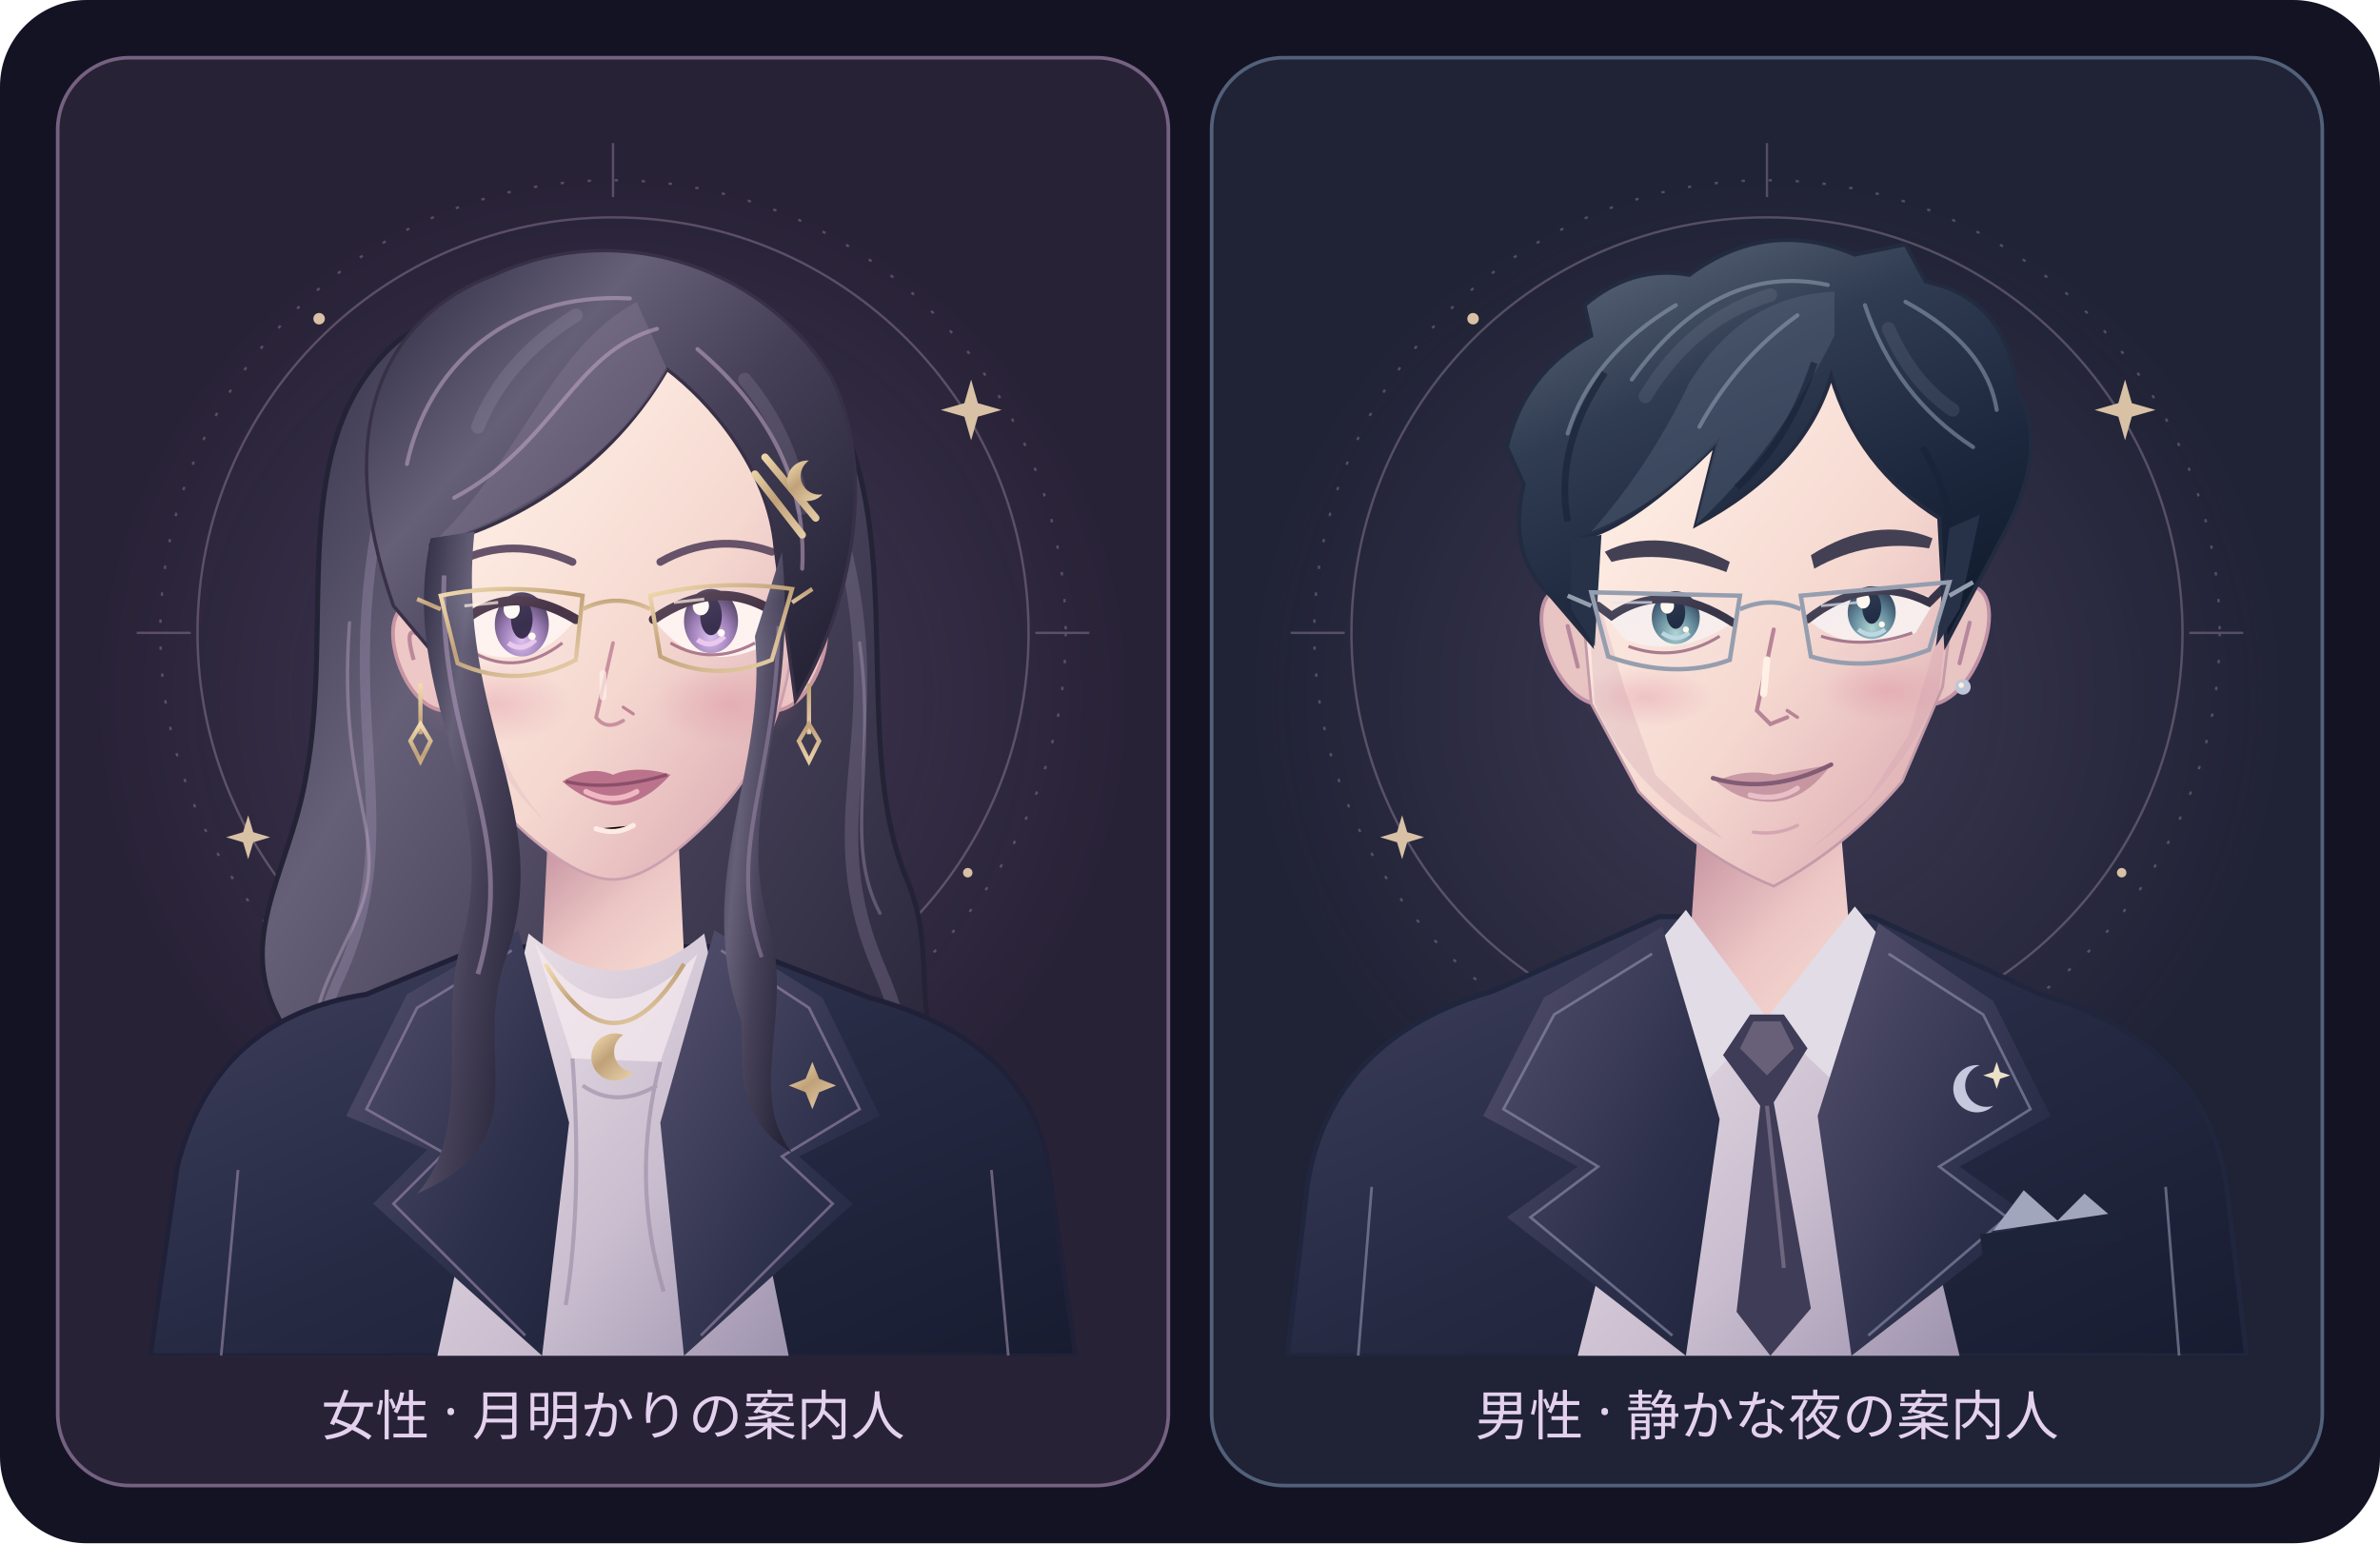
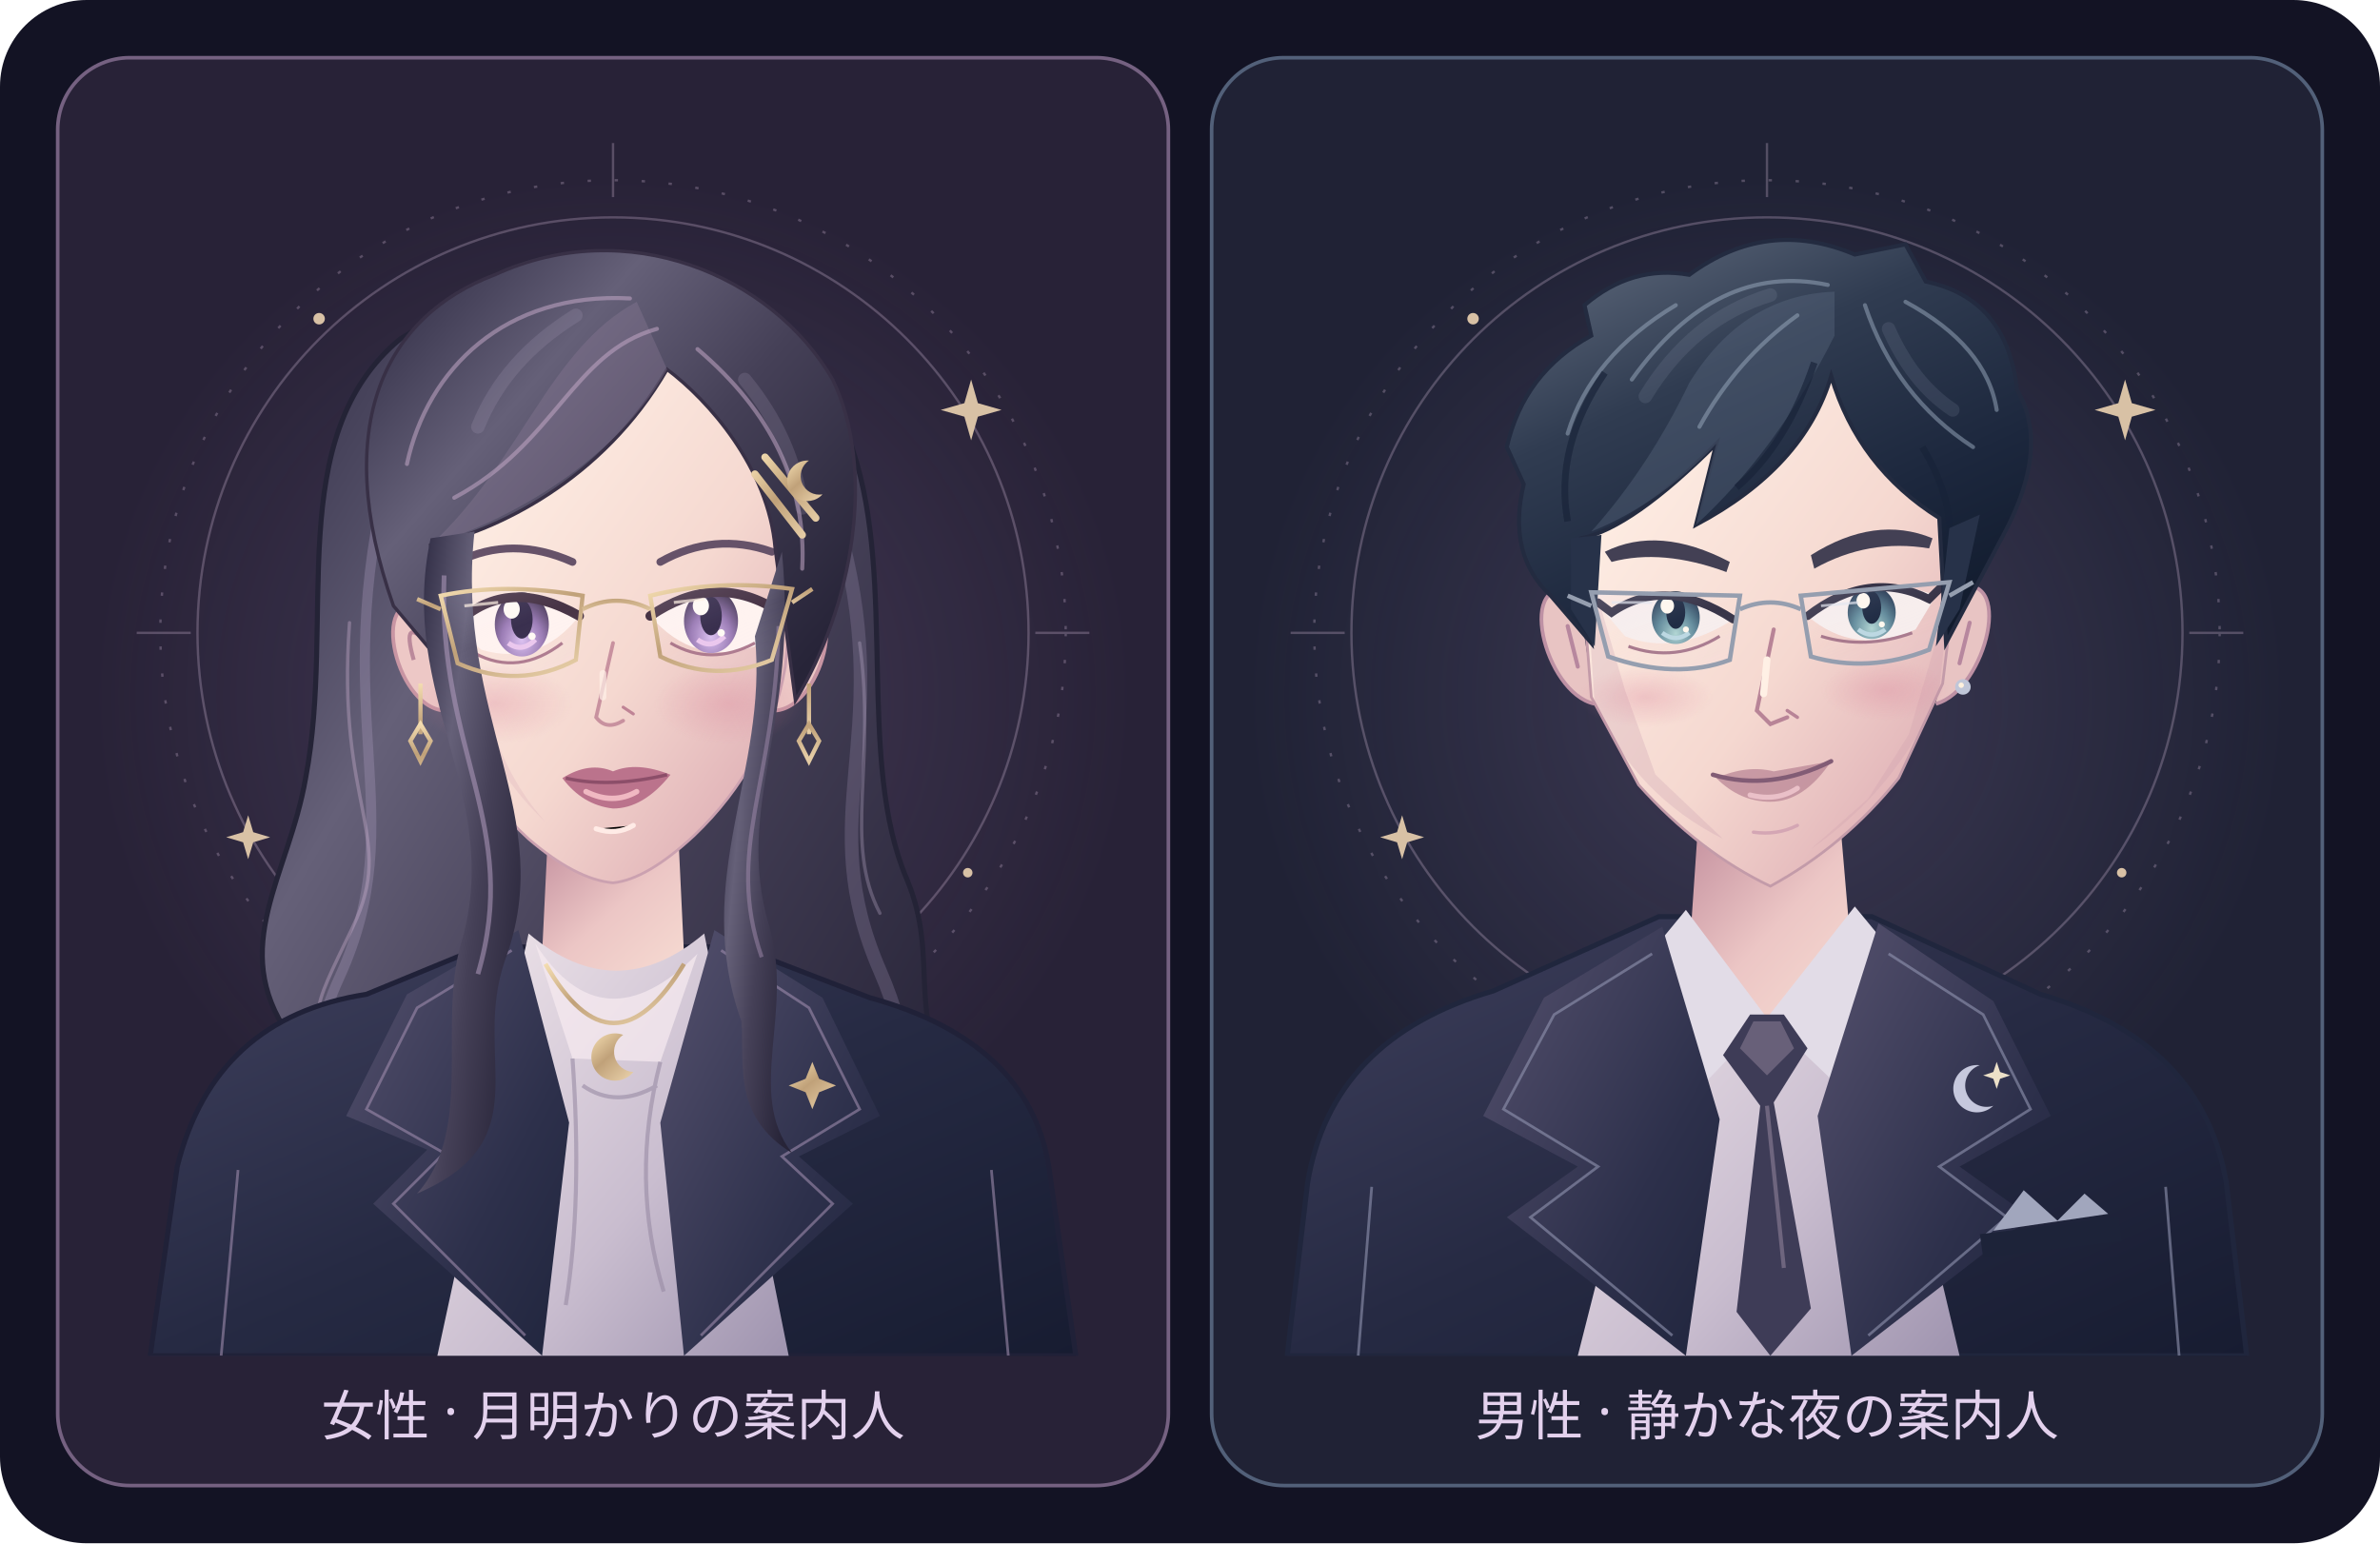
<svg xmlns="http://www.w3.org/2000/svg" width="660" height="428" viewBox="0 0 660 428" role="img" aria-label="ユメタンの新しい女性と男性のキャラクター">
  <style>.only-man{display:none}.man .only-woman{display:none}.man .only-man{display:block}</style>
  <defs>
    <linearGradient id="portrait-skin" x1=".1" y1=".2" x2=".85" y2="1">
      <stop stop-color="#fff0e6" />
      <stop offset=".55" stop-color="#f5d8d0" />
      <stop offset="1" stop-color="#dba9b1" />
    </linearGradient>
    <linearGradient id="portrait-neck" x2=".7" y2="1">
      <stop stop-color="#bd8798" />
      <stop offset=".6" stop-color="#ecc6c5" />
      <stop offset="1" stop-color="#f5d8d0" />
    </linearGradient>
    <linearGradient id="portrait-hair-w" x1="0" y1="0" x2="1" y2=".8">
      <stop stop-color="#29263e" />
      <stop offset=".35" stop-color="#656078" />
      <stop offset=".62" stop-color="#454057" />
      <stop offset="1" stop-color="#272438" />
    </linearGradient>
    <linearGradient id="portrait-hair-m" x1=".2" y1="0" x2=".8" y2="1">
      <stop stop-color="#596477" />
      <stop offset=".32" stop-color="#303c51" />
      <stop offset=".7" stop-color="#1c273d" />
      <stop offset="1" stop-color="#111b2d" />
    </linearGradient>
    <linearGradient id="portrait-jacket" x1="0" y1="0" x2="1" y2="1">
      <stop stop-color="#3f405d" />
      <stop offset=".5" stop-color="#262a43" />
      <stop offset="1" stop-color="#171c31" />
    </linearGradient>
    <linearGradient id="portrait-lapel" x1="0" y1="0" x2="1" y2="1">
      <stop stop-color="#55516e" />
      <stop offset=".65" stop-color="#2d304b" />
      <stop offset="1" stop-color="#20253d" />
    </linearGradient>
    <linearGradient id="portrait-silk" x1="0" y1="0" x2="1" y2="1">
      <stop stop-color="#f0e6eb" />
      <stop offset=".6" stop-color="#c9bdcf" />
      <stop offset="1" stop-color="#9f94af" />
    </linearGradient>
    <linearGradient id="portrait-gold" x1="0" y1="0" x2=".8" y2="1">
      <stop stop-color="#f4ddb1" />
      <stop offset=".5" stop-color="#c0a179" />
      <stop offset="1" stop-color="#e4cba4" />
    </linearGradient>
    <radialGradient id="portrait-iris-w" cx=".5" cy=".75" r=".85">
      <stop stop-color="#dbc0f0" />
      <stop offset=".45" stop-color="#9b7cb5" />
      <stop offset=".8" stop-color="#514161" />
      <stop offset="1" stop-color="#29283d" />
    </radialGradient>
    <radialGradient id="portrait-iris-m" cx=".5" cy=".8" r=".85">
      <stop stop-color="#b1d5d3" />
      <stop offset=".45" stop-color="#668e9e" />
      <stop offset=".8" stop-color="#354b63" />
      <stop offset="1" stop-color="#1a2941" />
    </radialGradient>
    <radialGradient id="portrait-blush">
      <stop stop-color="#d9849b" stop-opacity=".32" />
      <stop offset="1" stop-color="#d9849b" stop-opacity="0" />
    </radialGradient>
    <radialGradient id="portrait-halo">
      <stop stop-color="#bda2dd" stop-opacity=".19" />
      <stop offset="1" stop-color="#bda2dd" stop-opacity="0" />
    </radialGradient>
    <linearGradient id="portrait-lens" x2=".7" y2="1">
      <stop stop-color="#ece8ff" stop-opacity=".16" />
      <stop offset=".55" stop-color="#ece8ff" stop-opacity="0" />
      <stop offset="1" stop-color="#ece8ff" stop-opacity=".07" />
    </linearGradient>
  </defs>
  <rect width="660" height="428" rx="24" fill="#131324" />
  <rect x="16" y="16" width="308" height="396" rx="20" fill="#282237" stroke="#756181" />
  <rect x="336" y="16" width="308" height="396" rx="20" fill="#202235" stroke="#526079" />
  <svg x="20" y="20" width="300" height="356" class="chara-svg" viewBox="0 0 320 380" aria-hidden="true">
    <circle cx="160" cy="185" r="153" fill="url(#portrait-halo)" />
    <g fill="none" stroke="#d6bddb" stroke-width=".7" opacity=".28">
      <circle cx="160" cy="166" r="123" />
      <circle cx="160" cy="166" r="134" stroke-dasharray="1 7" />
      <path d="M160 21v16M19 166h16m250 0h16" />
    </g>
    <g fill="#d8c1a5">
      <path d="m266 91 2 7 7 2-7 2-2 7-2-7-7-2 7-2Z" />
      <path d="m52 220 1.5 5 5 1.5-5 1.5-1.5 5-1.5-5-5-1.5 5-1.5Z" />
      <circle cx="73" cy="73" r="1.7" />
      <circle cx="265" cy="237" r="1.4" />
    </g>
    <g class="only-woman">
      <path d="M97 79C62 108 78 162 69 209 64 238 46 259 64 285 75 300 62 330 50 347 90 363 107 343 119 329L207 338C254 358 277 331 262 305 246 278 257 263 247 239 232 204 244 151 231 112 219 68 172 44 133 57Z" fill="url(#portrait-hair-w)" stroke="#242336" stroke-width="1.5" />
      <g fill="none" stroke-linecap="round">
        <path d="M94 116C75 191 101 220 79 268S102 312 78 342" stroke="#a293b5" stroke-width="3" opacity=".36" />
        <path d="M82 163C78 218 96 226 83 253S69 280 82 294" stroke="#d0b4d4" opacity=".35" />
        <path d="M228 139C243 198 219 220 239 266S229 312 248 332" stroke="#8e80a2" stroke-width="4" opacity=".32" />
        <path d="M233 169C238 205 228 228 239 249" stroke="#c7b4d4" opacity=".3" />
      </g>
      <path d="M121 259 87 273Q42 280 31 324L23 380H297L289 324Q283 287 236 274L197 259Z" fill="url(#portrait-jacket)" stroke="#202138" stroke-width="1.5" />
      <path d="M141 220 139 261Q156 285 181 261L179 219Z" fill="url(#portrait-neck)" />
      <path d="M135 255Q161 277 187 255L212 380H108Z" fill="url(#portrait-silk)" />
      <path d="M137 258Q157 289 185 261L174 293 148 292Z" fill="#f6eaf0" opacity=".72" />
      <g fill="none" stroke="#978aa4" stroke-width="1.2" opacity=".6">
        <path d="M148 292q3 42-2 73M174 293q-9 35 1 68M151 300q10 7 22 0" />
      </g>
      <path d="M132 254 99 273 81 309 105 319 89 335 139 380 147 311Z" fill="url(#portrait-lapel)" />
      <path d="M190 254 222 274 239 309 215 321 231 335 181 380 174 311Z" fill="url(#portrait-lapel)" />
      <g fill="none" stroke="#9d8bac" stroke-width=".8" opacity=".6">
        <path d="m130 260-28 17-15 30 23 13-15 15 39 39M192 260l26 17 15 30-23 14 15 14-39 39M49 325l-5 55M272 325l5 55" />
      </g>
      <path d="M140 264Q160 299 181 264" fill="none" stroke="url(#portrait-gold)" stroke-width="1.3" />
      <path d="M163 285a7 7 0 1 0 3 11 6 6 0 0 1-3-11Z" fill="url(#portrait-gold)" />
      <path d="m219 293 2 5 5 2-5 2-2 5-2-5-5-2 5-2Z" fill="url(#portrait-gold)" />
      <path d="M106 159C87 150 95 188 110 189M212 159C231 150 223 188 208 189" fill="#edc8c6" stroke="#c895a3" stroke-width="1.1" />
      <path d="M106 170q-9-10-5 4m111-4q9-10 5 4" fill="none" stroke="#bb899b" stroke-width="1.2" />
-       <path d="M105 123Q109 76 160 76 213 76 217 127L212 177Q207 205 185 225 170 239 160 239 150 239 135 226 111 205 107 177Z" fill="url(#portrait-skin)" stroke="#cba1b0" stroke-width=".8" />
+       <path d="M106 122Q111 74 160 74 210 74 216 124L211 176Q206 205 184 226 170 239 160 240 149 239 135 227 112 206 108 176Z" fill="url(#portrait-skin)" stroke="#cba1b0" stroke-width=".8" />
      <path d="M107 136Q110 194 140 222 124 204 121 178Z" fill="#c998ad" opacity=".18" />
      <ellipse cx="125" cy="187" rx="23" ry="12" fill="url(#portrait-blush)" />
      <ellipse cx="194" cy="187" rx="22" ry="12" fill="url(#portrait-blush)" />
      <path class="brow" d="M114 145Q130 137 148 145" fill="none" stroke="#665269" stroke-width="2.3" stroke-linecap="round" />
      <path class="brow" d="M174 145Q190 136 207 142" fill="none" stroke="#665269" stroke-width="2.3" stroke-linecap="round" />
      <g class="eyes">
-         <path d="M112 164Q128 150 149 162 137 177 121 172Z" fill="#fff3f0" />
-         <path d="M172 162Q191 149 209 160L202 171Q184 178 172 162Z" fill="#fff3f0" />
+         <path d="M112 163Q129 149 150 161 138 176 121 171Z" fill="#fff3f0" />
+         <path d="M171 161Q190 148 209 159L202 170Q184 176 171 161Z" fill="#fff3f0" />
        <ellipse cx="133" cy="163.5" rx="8" ry="9.5" fill="url(#portrait-iris-w)" />
        <ellipse cx="189" cy="162.5" rx="8" ry="9.5" fill="url(#portrait-iris-w)" />
        <ellipse cx="133" cy="162" rx="3.2" ry="5.7" fill="#392f4e" />
        <ellipse cx="189" cy="161" rx="3.2" ry="5.7" fill="#392f4e" />
        <path d="M129 169q4 3 8-1m48 0q4 3 8-1" fill="none" stroke="#ebc7ee" stroke-width="1.5" />
        <g fill="#fffaf4">
          <ellipse cx="130" cy="159" rx="2.4" ry="2.8" />
          <ellipse cx="186" cy="158" rx="2.4" ry="2.8" />
          <circle cx="136" cy="167" r="1.1" />
          <circle cx="192" cy="166" r="1.1" />
        </g>
-         <path d="M109 159 114 164Q129 150 149 162M172 162Q191 149 208 160L212 155" fill="none" stroke="#473345" stroke-width="2.8" stroke-linecap="round" />
+         <path d="M109 158 114 163Q129 149 150 161M171 161Q190 148 208 159L212 154" fill="none" stroke="#473345" stroke-width="2.8" stroke-linecap="round" />
+         <path d="m113 159-4-5m98 3 5-6" stroke="#473345" stroke-width="1.3" stroke-linecap="round" />
        <path d="m112 161-3-6m98 4 4-7" stroke="#473345" stroke-width="1.6" stroke-linecap="round" />
        <path d="M119 172q13 7 26-3m32 0q12 7 25 0" fill="none" stroke="#ac788c" stroke-width=".9" />
      </g>
      <path d="M160 169 155 191q3 4 8 1" fill="none" stroke="#c8919f" stroke-width="1.1" stroke-linecap="round" />
      <path d="m163 188 3 2" stroke="#bf8395" stroke-width=".9" stroke-linecap="round" />
      <path d="M157 178v7" stroke="#fff1e8" stroke-width="2" stroke-linecap="round" opacity=".7" />
      <g class="mouth">
-         <path d="M145 210Q153 205 160 208 167 205 177 208 169 217 160 217 152 216 145 210Z" fill="#bb738c" />
-         <path d="M146 210Q159 213 176 208" fill="none" stroke="#8c4e69" stroke-width="1" />
+         <path d="M145 209Q153 204 160 207 167 204 177 208 169 218 160 218 151 217 145 209Z" fill="#bb738c" />
+         <path d="M146 209Q159 212 176 208" fill="none" stroke="#8c4e69" stroke-width="1" />
        <path d="M152 213q8 4 15 0" fill="none" stroke="#f0b9c2" stroke-width="1.6" stroke-linecap="round" />
      </g>
      <path d="M155 224q6 2 11-1" stroke="#ffebe6" stroke-width="1.5" stroke-linecap="round" />
      <path d="M95 158C76 104 93 72 125 60 164 42 207 60 225 91 238 118 231 158 214 186L208 141C206 117 188 97 176 88 157 121 125 136 106 140L111 177Z" fill="url(#portrait-hair-w)" stroke="#383046" stroke-width="1" />
      <path d="M176 88C159 118 125 134 106 140 133 115 141 82 167 68" fill="#8b7b97" opacity=".36" />
      <path d="M173 76C148 83 143 110 113 126M165 67C128 65 105 88 99 116M185 82Q218 110 216 147" fill="none" stroke="#c1a6c5" stroke-width="1.2" opacity=".55" stroke-linecap="round" />
      <path d="M149 72Q128 85 120 105M199 91q14 17 17 38" fill="none" stroke="#b4a4c1" stroke-width="4" opacity=".18" stroke-linecap="round" />
      <path d="M106 138C96 185 128 214 115 258 108 282 119 313 102 332 139 316 118 292 128 263 144 220 113 191 119 136Z" fill="url(#portrait-hair-w)" />
      <path d="M110 149C108 201 133 223 120 267" fill="none" stroke="#b09abd" stroke-width="1.4" opacity=".55" />
      <path d="M210 142C215 193 196 217 206 252 214 278 199 302 213 320 195 309 199 293 198 281 183 239 206 207 202 167Z" fill="url(#portrait-hair-w)" />
      <path d="M209 164C208 211 193 230 204 262" fill="none" stroke="#aa93b6" stroke-width="1.2" opacity=".45" />
      <path d="m205 114 15 18m-18-13 14 18" stroke="url(#portrait-gold)" stroke-width="2.2" stroke-linecap="round" />
      <path d="M218 115a6 6 0 1 0 4 10 5.5 5.5 0 0 1-4-10Z" fill="url(#portrait-gold)" />
      <g stroke="url(#portrait-gold)" fill="none" stroke-width="1.25">
        <path d="M103 181v15m115-15v15" />
        <path d="m103 193 3 5-3 6-3-6Zm115 0 3 5-3 6-3-6Z" />
      </g>
      <g class="glasses" stroke="url(#portrait-gold)" stroke-width="1.25" fill="url(#portrait-lens)">
        <path d="M109 155Q128 151 151 155L149 174Q132 183 114 175Z" />
        <path d="M171 155Q191 150 213 153L207 174Q190 181 174 173Z" />
        <path d="M151 159q10-5 20 0M109 159l-7-3m111 1 6-4" fill="none" />
      </g>
      <path d="m116 158 10-1m52 0 9-1" stroke="#fff2e5" stroke-width=".9" opacity=".7" />
    </g>
    <g class="only-man">
      <path d="m128 250-49 22Q31 286 24 329L18 380H302L296 329Q289 287 241 273L191 250Z" fill="url(#portrait-jacket)" stroke="#20263d" stroke-width="1.5" />
      <path d="m140 217-3 44 23 28 25-28-4-47Z" fill="url(#portrait-neck)" />
      <path d="m136 254 24 26 27-27 30 127H104Z" fill="url(#portrait-silk)" />
      <path d="m136 248 24 32-21 22-17-37Zm50-1-26 33 22 21 18-37Z" fill="#e2dce7" />
      <path d="m155 279-8 12 11 15-7 61 10 13 12-14-11-61 10-16-7-10Z" fill="#3e3c57" />
      <path d="m156 281 8 0 4 8-8 8-8-8Z" fill="#686079" />
      <path d="m160 306 5 48" stroke="#9e8da5" stroke-width="1.2" opacity=".5" />
      <path d="m129 253-35 21-18 35 28 15-21 15 53 41 10-70Z" fill="url(#portrait-lapel)" />
      <path d="m193 252 34 23 17 34-27 15 21 15-53 41-10-71Z" fill="url(#portrait-lapel)" />
      <g fill="none" stroke="#9195b1" stroke-width=".8" opacity=".6">
        <path d="m126 261-29 18-15 28 28 17-20 15 42 35M196 261l28 18 14 28-27 17 20 15-41 35M43 330l-4 50m239-50 4 50" />
      </g>
      <path d="m223 344 41-5 1 7-41 5Z" fill="#1d2339" />
      <path d="m227 343 9-12 10 9 8-8 7 6Z" fill="#a1a6bd" />
      <path d="M223 294a7 7 0 1 0 4 12 6 6 0 0 1-4-12Z" fill="#c6c8dd" />
      <path d="m228 293 1 3 3 1-3 1-1 3-1-3-3-1 3-1Z" fill="#ece0c8" />
      <path d="M104 154C85 147 94 184 109 187M215 153C234 146 225 183 210 187" fill="#e8c4c3" stroke="#be91a4" stroke-width="1.1" />
      <path d="m101 164 3 12m116-13-3 12" stroke="#b7879e" stroke-width="1.2" stroke-linecap="round" />
-       <path d="M102 122Q102 72 161 70 219 73 219 126L212 182 200 210Q184 229 162 241 140 232 122 213L108 187Z" fill="url(#portrait-skin)" stroke="#c39ba9" stroke-width=".8" />
+       <path d="M103 121Q104 70 161 69 217 71 219 124L212 181 199 209Q183 229 161 241 140 231 122 211L108 185Z" fill="url(#portrait-skin)" stroke="#c39ba9" stroke-width=".8" />
      <path d="M106 142 118 183 127 208 147 227Q121 214 109 187Z" fill="#ba8ba5" opacity=".22" />
      <path d="M214 155 202 196 190 215 173 230Q199 212 211 183Z" fill="#b888a1" opacity=".16" />
      <ellipse cx="124" cy="185" rx="20" ry="9" fill="url(#portrait-blush)" />
      <ellipse cx="195" cy="183" rx="19" ry="9" fill="url(#portrait-blush)" />
      <path class="brow" d="M112 142Q128 134 149 145L148 148Q129 141 114 145Z" fill="#434054" />
      <path class="brow" d="M173 143Q192 131 209 138L208 141Q190 138 174 147Z" fill="#434054" />
      <g class="eyes">
-         <path d="M112 161Q130 150 150 163 133 174 118 168Z" fill="#f7eeed" />
-         <path d="M172 162Q190 148 210 156L204 166Q186 174 172 162Z" fill="#f7eeed" />
+         <path d="M112 160Q130 149 150 162 133 173 118 167Z" fill="#f7eeed" />
+         <path d="M172 161Q190 147 210 155L204 165Q186 173 172 161Z" fill="#f7eeed" />
        <ellipse cx="133" cy="161.5" rx="7.1" ry="7.8" fill="url(#portrait-iris-m)" />
        <ellipse cx="191" cy="160" rx="7.1" ry="7.8" fill="url(#portrait-iris-m)" />
        <ellipse cx="133" cy="160" rx="2.8" ry="4.8" fill="#202c44" />
        <ellipse cx="191" cy="158.5" rx="2.8" ry="4.8" fill="#202c44" />
        <path d="M129 166q4 3 8 0m50-1q4 3 8 0" fill="none" stroke="#bcd8e2" stroke-width="1.3" />
        <g fill="#fff8ee">
          <ellipse cx="130.5" cy="158" rx="2" ry="2.3" />
          <ellipse cx="188.5" cy="156.5" rx="2" ry="2.3" />
          <circle cx="136" cy="165" r=".9" />
          <circle cx="194" cy="163.5" r=".9" />
        </g>
-         <path d="M110 158 114 161Q130 150 150 163M172 162Q190 148 208 157L212 153" fill="none" stroke="#373448" stroke-width="2.4" stroke-linecap="round" />
+         <path d="M110 157 114 160Q130 149 150 162M172 161Q190 147 208 156L212 152" fill="none" stroke="#373448" stroke-width="2.4" stroke-linecap="round" />
        <path d="M119 170q14 5 27-3m30 0q13 4 27-1" fill="none" stroke="#a7788c" stroke-width=".9" />
      </g>
      <path d="m162 165-5 24 4 4 5-2" fill="none" stroke="#b88497" stroke-width="1.2" stroke-linecap="round" />
      <path d="m160 174-1 10" stroke="#fff0e5" stroke-width="2.1" stroke-linecap="round" />
      <path d="m166 189 3 2" stroke="#b88497" stroke-width="1" stroke-linecap="round" />
      <g class="mouth">
-         <path d="M145 210Q153 206 162 208L179 205Q171 216 161 216 152 216 145 210Z" fill="#b78293" opacity=".7" />
-         <path d="M144 209Q161 214 179 205" fill="none" stroke="#825c75" stroke-width="1.3" stroke-linecap="round" />
+         <path d="M145 209Q154 205 162 207L179 204Q171 216 161 216 152 216 145 209Z" fill="#b78293" opacity=".7" />
+         <path d="M144 208Q161 213 179 204" fill="none" stroke="#825c75" stroke-width="1.3" stroke-linecap="round" />
        <path d="M155 214q8 2 14-2" fill="none" stroke="#eac0c8" stroke-width="1.5" stroke-linecap="round" />
      </g>
      <path d="M156 225q7 1 13-2" fill="none" stroke="#d4a6b4" stroke-width="1" stroke-linecap="round" />
      <path d="M96 155Q83 143 88 122L83 111Q88 89 108 78L106 69Q120 57 137 60 160 43 186 54L201 51 207 62Q231 67 234 94 244 111 230 137L213 169 211 132Q187 117 179 90 171 117 139 134L145 110Q120 135 105 138L108 169Z" fill="url(#portrait-hair-m)" stroke="#232b40" stroke-width="1.2" />
      <path d="M180 78Q163 112 139 134L145 110Q128 128 108 136 125 117 137 92 153 66 180 65Z" fill="#607086" opacity=".34" />
      <path d="M178 63Q145 56 120 91M169 72Q151 85 140 105M133 69Q108 84 101 107M189 69Q198 96 221 111M201 68Q225 81 228 100" fill="none" stroke="#9bacc0" stroke-width="1.2" stroke-linecap="round" opacity=".5" />
      <path d="M161 66Q138 73 124 96M196 76Q203 92 215 100" fill="none" stroke="#b5bfd3" stroke-width="4" opacity=".12" stroke-linecap="round" />
      <path d="M112 89Q97 111 101 133M174 86Q166 110 151 123M206 111q9 15 8 28" fill="none" stroke="#172237" stroke-width="2" opacity=".65" />
      <path d="M102 138 111 137 109 170 102 159Zm112-3 9-4-6 28-7 11Z" fill="#273249" />
      <circle cx="218" cy="182" r="2.3" fill="#c0c6d8" />
      <circle cx="217.5" cy="181.5" r=".8" fill="#fff1dd" />
      <g class="glasses" fill="url(#portrait-lens)" stroke="#959eaf" stroke-width="1.3">
        <path d="m108 154 44 1-3 19q-16 6-36-1Z" />
        <path d="m170 155 44-4-6 20q-18 7-35 2Z" />
        <path d="M152 159q9-4 18 0m-62-1-7-3m113 0 7-4" fill="none" />
      </g>
      <path d="m114 157 12 0m50 1 11-1" stroke="#e3e6ef" stroke-width=".8" opacity=".7" />
    </g>
  </svg>
  <svg x="340" y="20" width="300" height="356" class="chara-svg man" viewBox="0 0 320 380" aria-hidden="true">
    <circle cx="160" cy="185" r="153" fill="url(#portrait-halo)" />
    <g fill="none" stroke="#d6bddb" stroke-width=".7" opacity=".28">
      <circle cx="160" cy="166" r="123" />
      <circle cx="160" cy="166" r="134" stroke-dasharray="1 7" />
      <path d="M160 21v16M19 166h16m250 0h16" />
    </g>
    <g fill="#d8c1a5">
      <path d="m266 91 2 7 7 2-7 2-2 7-2-7-7-2 7-2Z" />
      <path d="m52 220 1.5 5 5 1.5-5 1.5-1.5 5-1.5-5-5-1.5 5-1.5Z" />
      <circle cx="73" cy="73" r="1.7" />
      <circle cx="265" cy="237" r="1.4" />
    </g>
    <g class="only-woman">
      <path d="M97 79C62 108 78 162 69 209 64 238 46 259 64 285 75 300 62 330 50 347 90 363 107 343 119 329L207 338C254 358 277 331 262 305 246 278 257 263 247 239 232 204 244 151 231 112 219 68 172 44 133 57Z" fill="url(#portrait-hair-w)" stroke="#242336" stroke-width="1.5" />
      <g fill="none" stroke-linecap="round">
        <path d="M94 116C75 191 101 220 79 268S102 312 78 342" stroke="#a293b5" stroke-width="3" opacity=".36" />
        <path d="M82 163C78 218 96 226 83 253S69 280 82 294" stroke="#d0b4d4" opacity=".35" />
        <path d="M228 139C243 198 219 220 239 266S229 312 248 332" stroke="#8e80a2" stroke-width="4" opacity=".32" />
        <path d="M233 169C238 205 228 228 239 249" stroke="#c7b4d4" opacity=".3" />
      </g>
      <path d="M121 259 87 273Q42 280 31 324L23 380H297L289 324Q283 287 236 274L197 259Z" fill="url(#portrait-jacket)" stroke="#202138" stroke-width="1.5" />
      <path d="M141 220 139 261Q156 285 181 261L179 219Z" fill="url(#portrait-neck)" />
      <path d="M135 255Q161 277 187 255L212 380H108Z" fill="url(#portrait-silk)" />
      <path d="M137 258Q157 289 185 261L174 293 148 292Z" fill="#f6eaf0" opacity=".72" />
      <g fill="none" stroke="#978aa4" stroke-width="1.2" opacity=".6">
        <path d="M148 292q3 42-2 73M174 293q-9 35 1 68M151 300q10 7 22 0" />
      </g>
      <path d="M132 254 99 273 81 309 105 319 89 335 139 380 147 311Z" fill="url(#portrait-lapel)" />
      <path d="M190 254 222 274 239 309 215 321 231 335 181 380 174 311Z" fill="url(#portrait-lapel)" />
      <g fill="none" stroke="#9d8bac" stroke-width=".8" opacity=".6">
        <path d="m130 260-28 17-15 30 23 13-15 15 39 39M192 260l26 17 15 30-23 14 15 14-39 39M49 325l-5 55M272 325l5 55" />
      </g>
      <path d="M140 264Q160 299 181 264" fill="none" stroke="url(#portrait-gold)" stroke-width="1.3" />
      <path d="M163 285a7 7 0 1 0 3 11 6 6 0 0 1-3-11Z" fill="url(#portrait-gold)" />
      <path d="m219 293 2 5 5 2-5 2-2 5-2-5-5-2 5-2Z" fill="url(#portrait-gold)" />
      <path d="M106 159C87 150 95 188 110 189M212 159C231 150 223 188 208 189" fill="#edc8c6" stroke="#c895a3" stroke-width="1.1" />
      <path d="M106 170q-9-10-5 4m111-4q9-10 5 4" fill="none" stroke="#bb899b" stroke-width="1.2" />
-       <path d="M105 123Q109 76 160 76 213 76 217 127L212 177Q207 205 185 225 170 239 160 239 150 239 135 226 111 205 107 177Z" fill="url(#portrait-skin)" stroke="#cba1b0" stroke-width=".8" />
+       <path d="M106 122Q111 74 160 74 210 74 216 124L211 176Q206 205 184 226 170 239 160 240 149 239 135 227 112 206 108 176Z" fill="url(#portrait-skin)" stroke="#cba1b0" stroke-width=".8" />
      <path d="M107 136Q110 194 140 222 124 204 121 178Z" fill="#c998ad" opacity=".18" />
      <ellipse cx="125" cy="187" rx="23" ry="12" fill="url(#portrait-blush)" />
      <ellipse cx="194" cy="187" rx="22" ry="12" fill="url(#portrait-blush)" />
      <path class="brow" d="M114 145Q130 137 148 145" fill="none" stroke="#665269" stroke-width="2.3" stroke-linecap="round" />
      <path class="brow" d="M174 145Q190 136 207 142" fill="none" stroke="#665269" stroke-width="2.3" stroke-linecap="round" />
      <g class="eyes">
-         <path d="M112 164Q128 150 149 162 137 177 121 172Z" fill="#fff3f0" />
-         <path d="M172 162Q191 149 209 160L202 171Q184 178 172 162Z" fill="#fff3f0" />
+         <path d="M112 163Q129 149 150 161 138 176 121 171Z" fill="#fff3f0" />
+         <path d="M171 161Q190 148 209 159L202 170Q184 176 171 161Z" fill="#fff3f0" />
        <ellipse cx="133" cy="163.5" rx="8" ry="9.5" fill="url(#portrait-iris-w)" />
        <ellipse cx="189" cy="162.5" rx="8" ry="9.5" fill="url(#portrait-iris-w)" />
        <ellipse cx="133" cy="162" rx="3.2" ry="5.7" fill="#392f4e" />
        <ellipse cx="189" cy="161" rx="3.2" ry="5.7" fill="#392f4e" />
        <path d="M129 169q4 3 8-1m48 0q4 3 8-1" fill="none" stroke="#ebc7ee" stroke-width="1.5" />
        <g fill="#fffaf4">
          <ellipse cx="130" cy="159" rx="2.4" ry="2.8" />
          <ellipse cx="186" cy="158" rx="2.4" ry="2.8" />
          <circle cx="136" cy="167" r="1.1" />
          <circle cx="192" cy="166" r="1.1" />
        </g>
-         <path d="M109 159 114 164Q129 150 149 162M172 162Q191 149 208 160L212 155" fill="none" stroke="#473345" stroke-width="2.8" stroke-linecap="round" />
+         <path d="M109 158 114 163Q129 149 150 161M171 161Q190 148 208 159L212 154" fill="none" stroke="#473345" stroke-width="2.8" stroke-linecap="round" />
+         <path d="m113 159-4-5m98 3 5-6" stroke="#473345" stroke-width="1.3" stroke-linecap="round" />
        <path d="m112 161-3-6m98 4 4-7" stroke="#473345" stroke-width="1.6" stroke-linecap="round" />
        <path d="M119 172q13 7 26-3m32 0q12 7 25 0" fill="none" stroke="#ac788c" stroke-width=".9" />
      </g>
      <path d="M160 169 155 191q3 4 8 1" fill="none" stroke="#c8919f" stroke-width="1.1" stroke-linecap="round" />
      <path d="m163 188 3 2" stroke="#bf8395" stroke-width=".9" stroke-linecap="round" />
      <path d="M157 178v7" stroke="#fff1e8" stroke-width="2" stroke-linecap="round" opacity=".7" />
      <g class="mouth">
-         <path d="M145 210Q153 205 160 208 167 205 177 208 169 217 160 217 152 216 145 210Z" fill="#bb738c" />
-         <path d="M146 210Q159 213 176 208" fill="none" stroke="#8c4e69" stroke-width="1" />
+         <path d="M145 209Q153 204 160 207 167 204 177 208 169 218 160 218 151 217 145 209Z" fill="#bb738c" />
+         <path d="M146 209Q159 212 176 208" fill="none" stroke="#8c4e69" stroke-width="1" />
        <path d="M152 213q8 4 15 0" fill="none" stroke="#f0b9c2" stroke-width="1.6" stroke-linecap="round" />
      </g>
      <path d="M155 224q6 2 11-1" stroke="#ffebe6" stroke-width="1.5" stroke-linecap="round" />
      <path d="M95 158C76 104 93 72 125 60 164 42 207 60 225 91 238 118 231 158 214 186L208 141C206 117 188 97 176 88 157 121 125 136 106 140L111 177Z" fill="url(#portrait-hair-w)" stroke="#383046" stroke-width="1" />
      <path d="M176 88C159 118 125 134 106 140 133 115 141 82 167 68" fill="#8b7b97" opacity=".36" />
      <path d="M173 76C148 83 143 110 113 126M165 67C128 65 105 88 99 116M185 82Q218 110 216 147" fill="none" stroke="#c1a6c5" stroke-width="1.2" opacity=".55" stroke-linecap="round" />
      <path d="M149 72Q128 85 120 105M199 91q14 17 17 38" fill="none" stroke="#b4a4c1" stroke-width="4" opacity=".18" stroke-linecap="round" />
      <path d="M106 138C96 185 128 214 115 258 108 282 119 313 102 332 139 316 118 292 128 263 144 220 113 191 119 136Z" fill="url(#portrait-hair-w)" />
      <path d="M110 149C108 201 133 223 120 267" fill="none" stroke="#b09abd" stroke-width="1.4" opacity=".55" />
      <path d="M210 142C215 193 196 217 206 252 214 278 199 302 213 320 195 309 199 293 198 281 183 239 206 207 202 167Z" fill="url(#portrait-hair-w)" />
      <path d="M209 164C208 211 193 230 204 262" fill="none" stroke="#aa93b6" stroke-width="1.2" opacity=".45" />
      <path d="m205 114 15 18m-18-13 14 18" stroke="url(#portrait-gold)" stroke-width="2.2" stroke-linecap="round" />
      <path d="M218 115a6 6 0 1 0 4 10 5.5 5.5 0 0 1-4-10Z" fill="url(#portrait-gold)" />
      <g stroke="url(#portrait-gold)" fill="none" stroke-width="1.25">
        <path d="M103 181v15m115-15v15" />
        <path d="m103 193 3 5-3 6-3-6Zm115 0 3 5-3 6-3-6Z" />
      </g>
      <g class="glasses" stroke="url(#portrait-gold)" stroke-width="1.25" fill="url(#portrait-lens)">
        <path d="M109 155Q128 151 151 155L149 174Q132 183 114 175Z" />
        <path d="M171 155Q191 150 213 153L207 174Q190 181 174 173Z" />
        <path d="M151 159q10-5 20 0M109 159l-7-3m111 1 6-4" fill="none" />
      </g>
      <path d="m116 158 10-1m52 0 9-1" stroke="#fff2e5" stroke-width=".9" opacity=".7" />
    </g>
    <g class="only-man">
      <path d="m128 250-49 22Q31 286 24 329L18 380H302L296 329Q289 287 241 273L191 250Z" fill="url(#portrait-jacket)" stroke="#20263d" stroke-width="1.5" />
      <path d="m140 217-3 44 23 28 25-28-4-47Z" fill="url(#portrait-neck)" />
      <path d="m136 254 24 26 27-27 30 127H104Z" fill="url(#portrait-silk)" />
      <path d="m136 248 24 32-21 22-17-37Zm50-1-26 33 22 21 18-37Z" fill="#e2dce7" />
      <path d="m155 279-8 12 11 15-7 61 10 13 12-14-11-61 10-16-7-10Z" fill="#3e3c57" />
      <path d="m156 281 8 0 4 8-8 8-8-8Z" fill="#686079" />
      <path d="m160 306 5 48" stroke="#9e8da5" stroke-width="1.2" opacity=".5" />
      <path d="m129 253-35 21-18 35 28 15-21 15 53 41 10-70Z" fill="url(#portrait-lapel)" />
      <path d="m193 252 34 23 17 34-27 15 21 15-53 41-10-71Z" fill="url(#portrait-lapel)" />
      <g fill="none" stroke="#9195b1" stroke-width=".8" opacity=".6">
        <path d="m126 261-29 18-15 28 28 17-20 15 42 35M196 261l28 18 14 28-27 17 20 15-41 35M43 330l-4 50m239-50 4 50" />
      </g>
      <path d="m223 344 41-5 1 7-41 5Z" fill="#1d2339" />
      <path d="m227 343 9-12 10 9 8-8 7 6Z" fill="#a1a6bd" />
      <path d="M223 294a7 7 0 1 0 4 12 6 6 0 0 1-4-12Z" fill="#c6c8dd" />
      <path d="m228 293 1 3 3 1-3 1-1 3-1-3-3-1 3-1Z" fill="#ece0c8" />
      <path d="M104 154C85 147 94 184 109 187M215 153C234 146 225 183 210 187" fill="#e8c4c3" stroke="#be91a4" stroke-width="1.1" />
      <path d="m101 164 3 12m116-13-3 12" stroke="#b7879e" stroke-width="1.2" stroke-linecap="round" />
-       <path d="M102 122Q102 72 161 70 219 73 219 126L212 182 200 210Q184 229 162 241 140 232 122 213L108 187Z" fill="url(#portrait-skin)" stroke="#c39ba9" stroke-width=".8" />
+       <path d="M103 121Q104 70 161 69 217 71 219 124L212 181 199 209Q183 229 161 241 140 231 122 211L108 185Z" fill="url(#portrait-skin)" stroke="#c39ba9" stroke-width=".8" />
      <path d="M106 142 118 183 127 208 147 227Q121 214 109 187Z" fill="#ba8ba5" opacity=".22" />
      <path d="M214 155 202 196 190 215 173 230Q199 212 211 183Z" fill="#b888a1" opacity=".16" />
      <ellipse cx="124" cy="185" rx="20" ry="9" fill="url(#portrait-blush)" />
      <ellipse cx="195" cy="183" rx="19" ry="9" fill="url(#portrait-blush)" />
      <path class="brow" d="M112 142Q128 134 149 145L148 148Q129 141 114 145Z" fill="#434054" />
      <path class="brow" d="M173 143Q192 131 209 138L208 141Q190 138 174 147Z" fill="#434054" />
      <g class="eyes">
-         <path d="M112 161Q130 150 150 163 133 174 118 168Z" fill="#f7eeed" />
-         <path d="M172 162Q190 148 210 156L204 166Q186 174 172 162Z" fill="#f7eeed" />
+         <path d="M112 160Q130 149 150 162 133 173 118 167Z" fill="#f7eeed" />
+         <path d="M172 161Q190 147 210 155L204 165Q186 173 172 161Z" fill="#f7eeed" />
        <ellipse cx="133" cy="161.5" rx="7.1" ry="7.8" fill="url(#portrait-iris-m)" />
        <ellipse cx="191" cy="160" rx="7.1" ry="7.8" fill="url(#portrait-iris-m)" />
        <ellipse cx="133" cy="160" rx="2.8" ry="4.8" fill="#202c44" />
        <ellipse cx="191" cy="158.5" rx="2.8" ry="4.8" fill="#202c44" />
        <path d="M129 166q4 3 8 0m50-1q4 3 8 0" fill="none" stroke="#bcd8e2" stroke-width="1.3" />
        <g fill="#fff8ee">
          <ellipse cx="130.5" cy="158" rx="2" ry="2.3" />
          <ellipse cx="188.5" cy="156.5" rx="2" ry="2.3" />
          <circle cx="136" cy="165" r=".9" />
          <circle cx="194" cy="163.5" r=".9" />
        </g>
-         <path d="M110 158 114 161Q130 150 150 163M172 162Q190 148 208 157L212 153" fill="none" stroke="#373448" stroke-width="2.4" stroke-linecap="round" />
+         <path d="M110 157 114 160Q130 149 150 162M172 161Q190 147 208 156L212 152" fill="none" stroke="#373448" stroke-width="2.4" stroke-linecap="round" />
        <path d="M119 170q14 5 27-3m30 0q13 4 27-1" fill="none" stroke="#a7788c" stroke-width=".9" />
      </g>
      <path d="m162 165-5 24 4 4 5-2" fill="none" stroke="#b88497" stroke-width="1.2" stroke-linecap="round" />
      <path d="m160 174-1 10" stroke="#fff0e5" stroke-width="2.1" stroke-linecap="round" />
      <path d="m166 189 3 2" stroke="#b88497" stroke-width="1" stroke-linecap="round" />
      <g class="mouth">
-         <path d="M145 210Q153 206 162 208L179 205Q171 216 161 216 152 216 145 210Z" fill="#b78293" opacity=".7" />
-         <path d="M144 209Q161 214 179 205" fill="none" stroke="#825c75" stroke-width="1.3" stroke-linecap="round" />
+         <path d="M145 209Q154 205 162 207L179 204Q171 216 161 216 152 216 145 209Z" fill="#b78293" opacity=".7" />
+         <path d="M144 208Q161 213 179 204" fill="none" stroke="#825c75" stroke-width="1.3" stroke-linecap="round" />
        <path d="M155 214q8 2 14-2" fill="none" stroke="#eac0c8" stroke-width="1.5" stroke-linecap="round" />
      </g>
      <path d="M156 225q7 1 13-2" fill="none" stroke="#d4a6b4" stroke-width="1" stroke-linecap="round" />
      <path d="M96 155Q83 143 88 122L83 111Q88 89 108 78L106 69Q120 57 137 60 160 43 186 54L201 51 207 62Q231 67 234 94 244 111 230 137L213 169 211 132Q187 117 179 90 171 117 139 134L145 110Q120 135 105 138L108 169Z" fill="url(#portrait-hair-m)" stroke="#232b40" stroke-width="1.2" />
      <path d="M180 78Q163 112 139 134L145 110Q128 128 108 136 125 117 137 92 153 66 180 65Z" fill="#607086" opacity=".34" />
      <path d="M178 63Q145 56 120 91M169 72Q151 85 140 105M133 69Q108 84 101 107M189 69Q198 96 221 111M201 68Q225 81 228 100" fill="none" stroke="#9bacc0" stroke-width="1.2" stroke-linecap="round" opacity=".5" />
      <path d="M161 66Q138 73 124 96M196 76Q203 92 215 100" fill="none" stroke="#b5bfd3" stroke-width="4" opacity=".12" stroke-linecap="round" />
      <path d="M112 89Q97 111 101 133M174 86Q166 110 151 123M206 111q9 15 8 28" fill="none" stroke="#172237" stroke-width="2" opacity=".65" />
      <path d="M102 138 111 137 109 170 102 159Zm112-3 9-4-6 28-7 11Z" fill="#273249" />
      <circle cx="218" cy="182" r="2.3" fill="#c0c6d8" />
      <circle cx="217.5" cy="181.5" r=".8" fill="#fff1dd" />
      <g class="glasses" fill="url(#portrait-lens)" stroke="#959eaf" stroke-width="1.3">
        <path d="m108 154 44 1-3 19q-16 6-36-1Z" />
        <path d="m170 155 44-4-6 20q-18 7-35 2Z" />
        <path d="M152 159q9-4 18 0m-62-1-7-3m113 0 7-4" fill="none" />
      </g>
      <path d="m114 157 12 0m50 1 11-1" stroke="#e3e6ef" stroke-width=".8" opacity=".7" />
    </g>
  </svg>
  <g fill="#e3d1ed" font-family="sans-serif" font-size="15" text-anchor="middle">
    <text x="170" y="398">女性 · 月明かりの案内人</text>
    <text x="490" y="398">男性 · 静かな夜の案内人</text>
  </g>
</svg>
